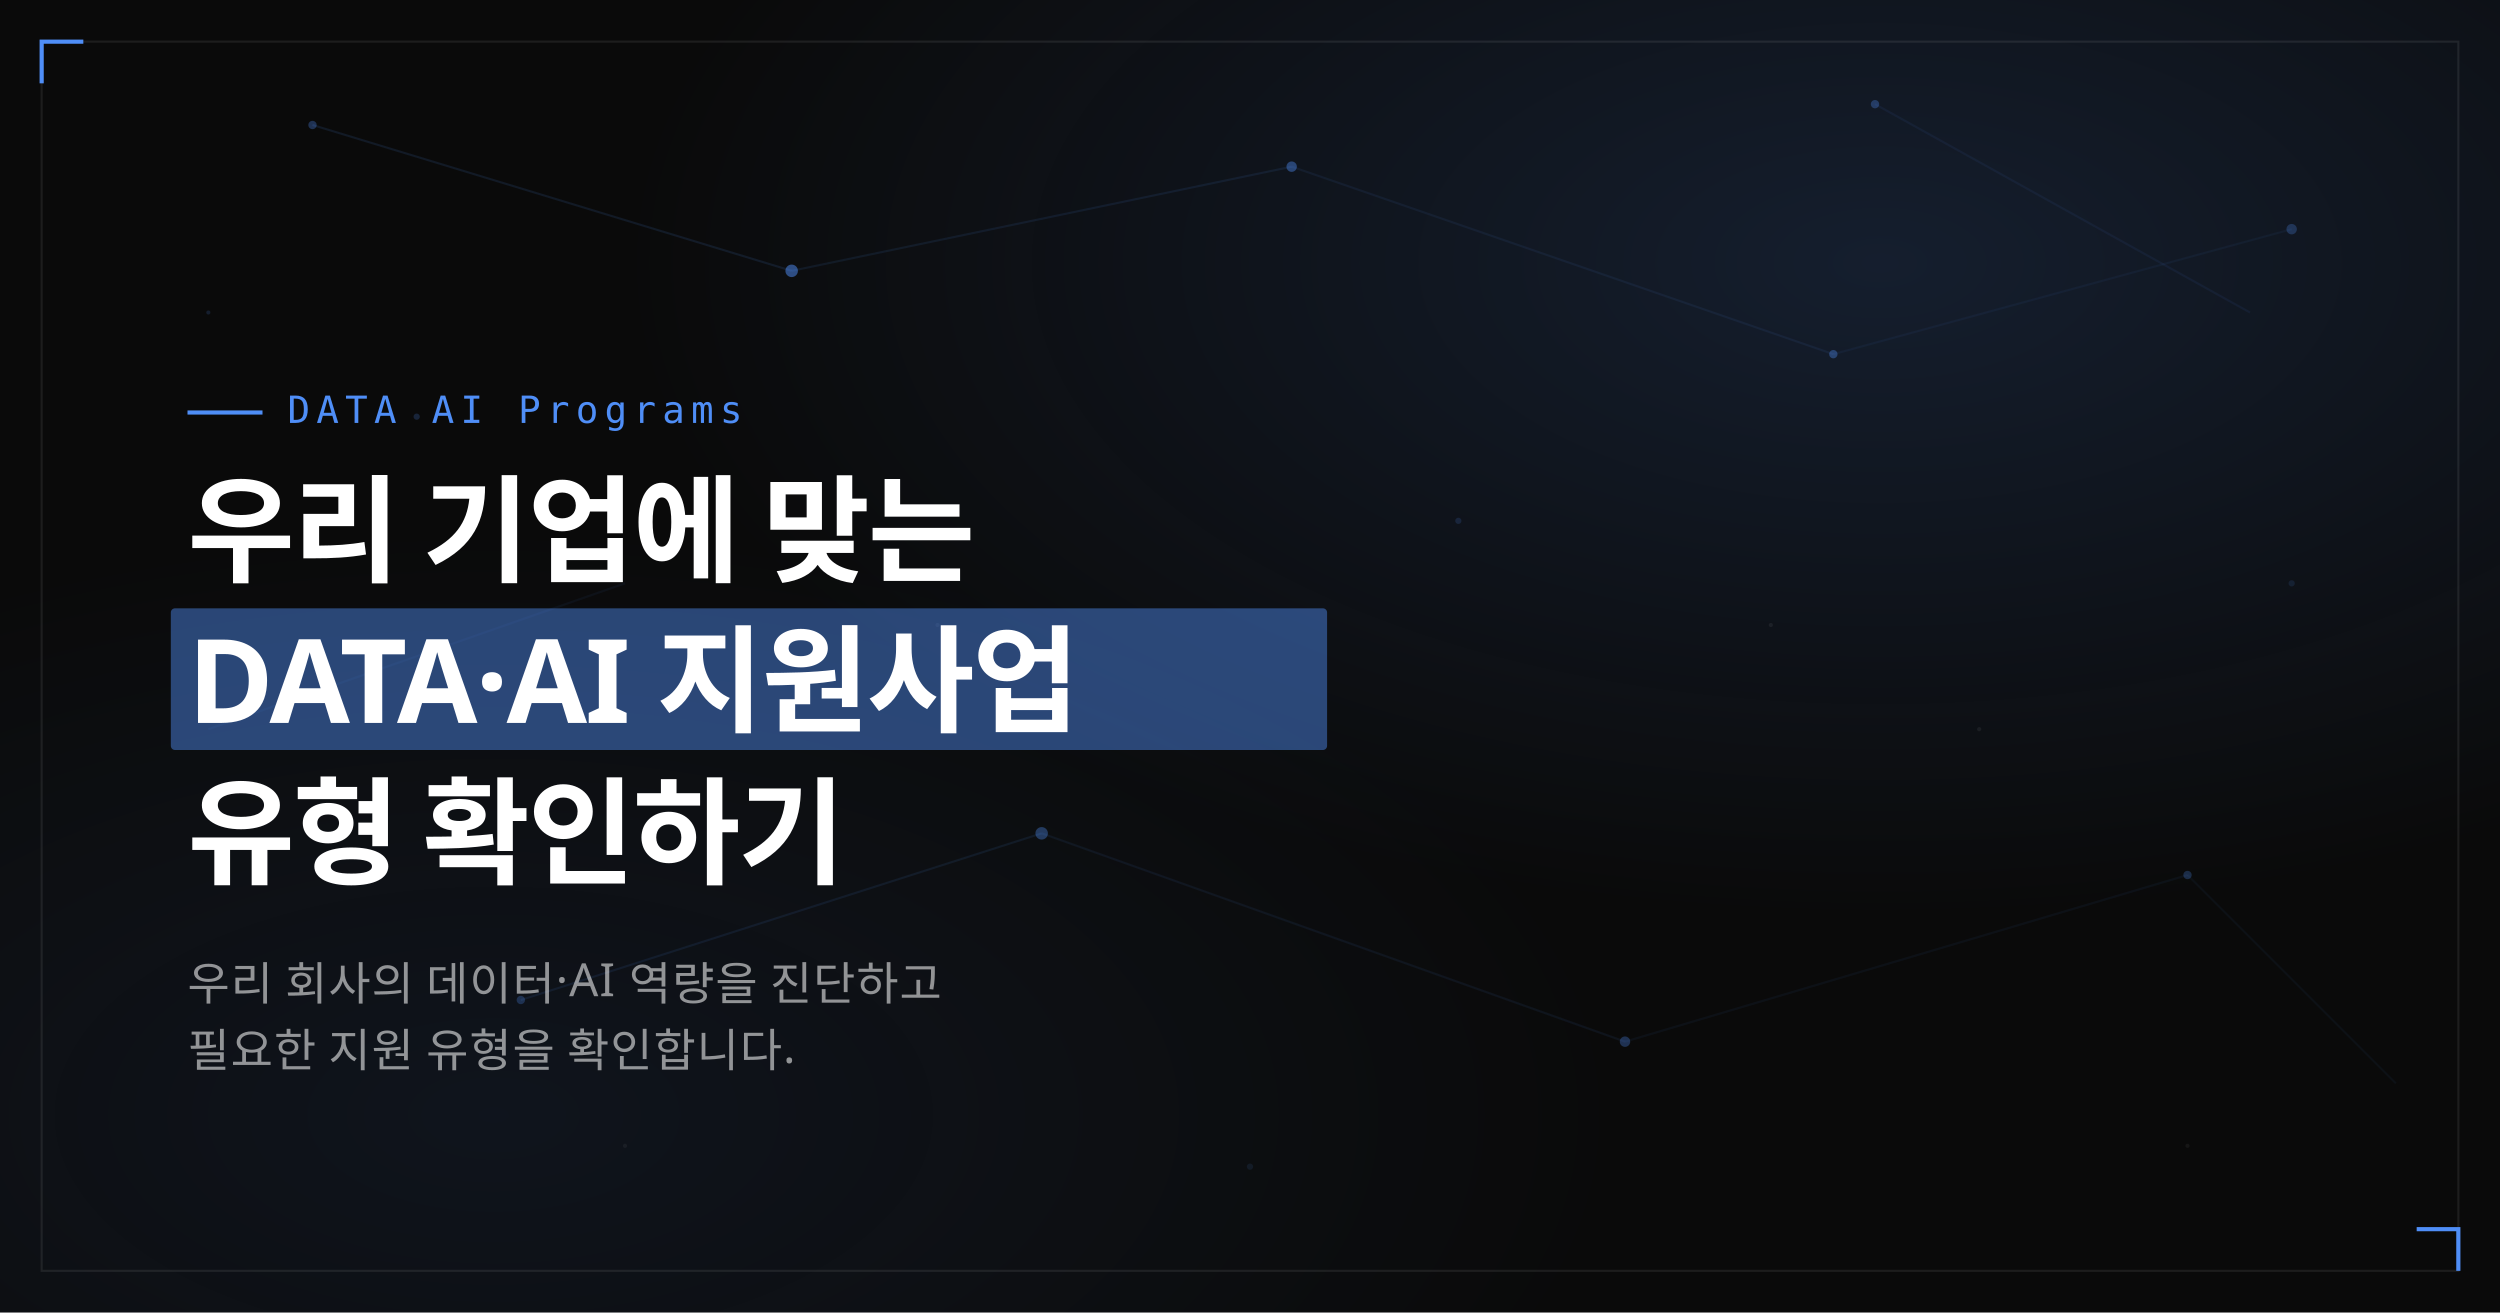
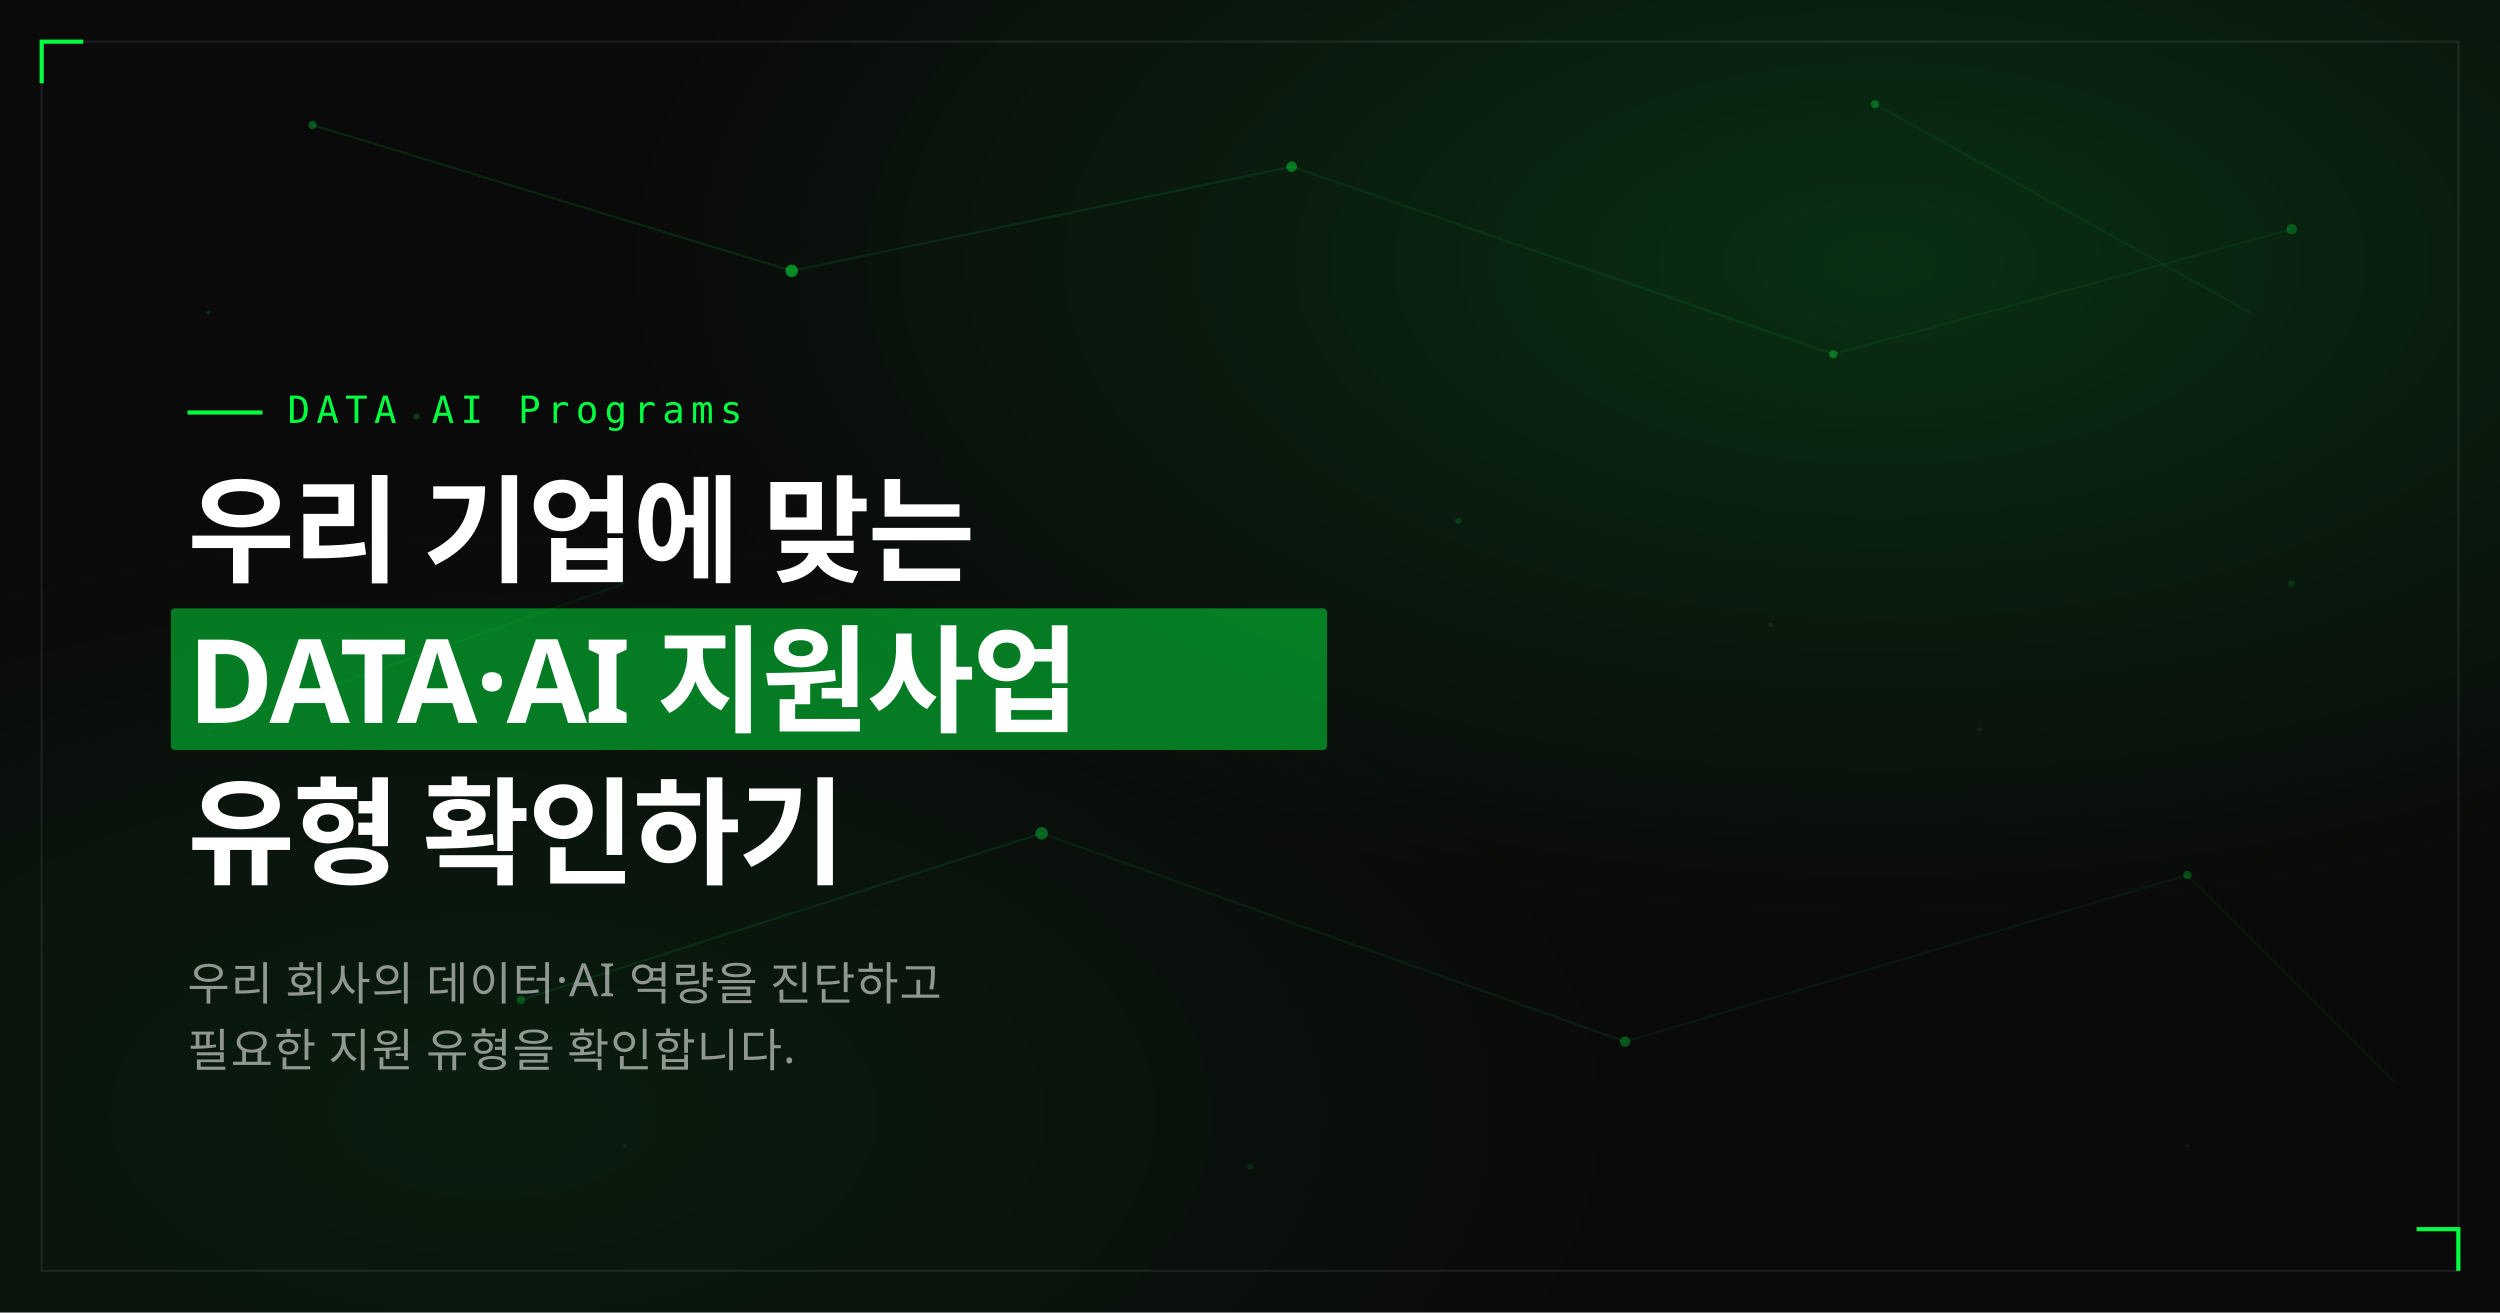
<svg xmlns="http://www.w3.org/2000/svg" width="1200" height="630" viewBox="0 0 1200 630">
  <defs>
    <radialGradient id="glow1" cx="75%" cy="20%" r="50%">
-       <stop offset="0%" stop-color="#4f8ef7" stop-opacity="0.15" />
-       <stop offset="100%" stop-color="#4f8ef7" stop-opacity="0" />
+       <stop offset="0%" stop-color="#00ff41" stop-opacity="0.15" />
+       <stop offset="100%" stop-color="#00ff41" stop-opacity="0" />
    </radialGradient>
    <radialGradient id="glow2" cx="20%" cy="85%" r="45%">
-       <stop offset="0%" stop-color="#4f8ef7" stop-opacity="0.08" />
-       <stop offset="100%" stop-color="#4f8ef7" stop-opacity="0" />
+       <stop offset="0%" stop-color="#00ff41" stop-opacity="0.08" />
+       <stop offset="100%" stop-color="#00ff41" stop-opacity="0" />
    </radialGradient>
  </defs>
  <rect width="1200" height="630" fill="#0a0a0a" />
  <rect width="1200" height="630" fill="url(#glow1)" />
  <rect width="1200" height="630" fill="url(#glow2)" />
-   <line x1="150" y1="60" x2="380" y2="130" stroke="#4f8ef7" stroke-opacity="0.12" stroke-width="1" />
-   <line x1="380" y1="130" x2="620" y2="80" stroke="#4f8ef7" stroke-opacity="0.1" stroke-width="1" />
-   <line x1="620" y1="80" x2="880" y2="170" stroke="#4f8ef7" stroke-opacity="0.08" stroke-width="1" />
-   <line x1="880" y1="170" x2="1100" y2="110" stroke="#4f8ef7" stroke-opacity="0.06" stroke-width="1" />
-   <line x1="250" y1="480" x2="500" y2="400" stroke="#4f8ef7" stroke-opacity="0.1" stroke-width="1" />
-   <line x1="500" y1="400" x2="780" y2="500" stroke="#4f8ef7" stroke-opacity="0.08" stroke-width="1" />
-   <line x1="780" y1="500" x2="1050" y2="420" stroke="#4f8ef7" stroke-opacity="0.06" stroke-width="1" />
-   <line x1="1050" y1="420" x2="1150" y2="520" stroke="#4f8ef7" stroke-opacity="0.05" stroke-width="1" />
-   <line x1="900" y1="50" x2="1080" y2="150" stroke="#4f8ef7" stroke-opacity="0.07" stroke-width="1" />
-   <line x1="100" y1="350" x2="300" y2="280" stroke="#4f8ef7" stroke-opacity="0.06" stroke-width="1" />
-   <circle cx="380" cy="130" r="3" fill="#4f8ef7" opacity="0.5" />
-   <circle cx="620" cy="80" r="2.5" fill="#4f8ef7" opacity="0.4" />
-   <circle cx="880" cy="170" r="2" fill="#4f8ef7" opacity="0.35" />
-   <circle cx="500" cy="400" r="3" fill="#4f8ef7" opacity="0.35" />
-   <circle cx="780" cy="500" r="2.5" fill="#4f8ef7" opacity="0.3" />
-   <circle cx="1050" cy="420" r="2" fill="#4f8ef7" opacity="0.25" />
-   <circle cx="150" cy="60" r="2" fill="#4f8ef7" opacity="0.3" />
-   <circle cx="1100" cy="110" r="2.5" fill="#4f8ef7" opacity="0.25" />
-   <circle cx="900" cy="50" r="2" fill="#4f8ef7" opacity="0.3" />
-   <circle cx="250" cy="480" r="2" fill="#4f8ef7" opacity="0.25" />
-   <circle cx="200" cy="200" r="1.5" fill="#4f8ef7" opacity="0.2" />
+   <line x1="150" y1="60" x2="380" y2="130" stroke="#00ff41" stroke-opacity="0.12" stroke-width="1" />
+   <line x1="380" y1="130" x2="620" y2="80" stroke="#00ff41" stroke-opacity="0.1" stroke-width="1" />
+   <line x1="620" y1="80" x2="880" y2="170" stroke="#00ff41" stroke-opacity="0.08" stroke-width="1" />
+   <line x1="880" y1="170" x2="1100" y2="110" stroke="#00ff41" stroke-opacity="0.06" stroke-width="1" />
+   <line x1="250" y1="480" x2="500" y2="400" stroke="#00ff41" stroke-opacity="0.1" stroke-width="1" />
+   <line x1="500" y1="400" x2="780" y2="500" stroke="#00ff41" stroke-opacity="0.08" stroke-width="1" />
+   <line x1="780" y1="500" x2="1050" y2="420" stroke="#00ff41" stroke-opacity="0.06" stroke-width="1" />
+   <line x1="1050" y1="420" x2="1150" y2="520" stroke="#00ff41" stroke-opacity="0.05" stroke-width="1" />
+   <line x1="900" y1="50" x2="1080" y2="150" stroke="#00ff41" stroke-opacity="0.07" stroke-width="1" />
+   <line x1="100" y1="350" x2="300" y2="280" stroke="#00ff41" stroke-opacity="0.06" stroke-width="1" />
+   <circle cx="380" cy="130" r="3" fill="#00ff41" opacity="0.5" />
+   <circle cx="620" cy="80" r="2.5" fill="#00ff41" opacity="0.4" />
+   <circle cx="880" cy="170" r="2" fill="#00ff41" opacity="0.35" />
+   <circle cx="500" cy="400" r="3" fill="#00ff41" opacity="0.35" />
+   <circle cx="780" cy="500" r="2.5" fill="#00ff41" opacity="0.3" />
+   <circle cx="1050" cy="420" r="2" fill="#00ff41" opacity="0.25" />
+   <circle cx="150" cy="60" r="2" fill="#00ff41" opacity="0.3" />
+   <circle cx="1100" cy="110" r="2.5" fill="#00ff41" opacity="0.25" />
+   <circle cx="900" cy="50" r="2" fill="#00ff41" opacity="0.3" />
+   <circle cx="250" cy="480" r="2" fill="#00ff41" opacity="0.25" />
+   <circle cx="200" cy="200" r="1.5" fill="#00ff41" opacity="0.2" />
  <circle cx="450" cy="300" r="1" fill="white" opacity="0.06" />
-   <circle cx="700" cy="250" r="1.5" fill="#4f8ef7" opacity="0.15" />
+   <circle cx="700" cy="250" r="1.5" fill="#00ff41" opacity="0.15" />
  <circle cx="950" cy="350" r="1" fill="white" opacity="0.06" />
-   <circle cx="1100" cy="280" r="1.5" fill="#4f8ef7" opacity="0.12" />
+   <circle cx="1100" cy="280" r="1.5" fill="#00ff41" opacity="0.12" />
  <circle cx="300" cy="550" r="1" fill="white" opacity="0.05" />
-   <circle cx="600" cy="560" r="1.5" fill="#4f8ef7" opacity="0.1" />
+   <circle cx="600" cy="560" r="1.5" fill="#00ff41" opacity="0.1" />
  <circle cx="850" cy="300" r="1" fill="white" opacity="0.06" />
-   <circle cx="100" cy="150" r="1" fill="#4f8ef7" opacity="0.15" />
+   <circle cx="100" cy="150" r="1" fill="#00ff41" opacity="0.15" />
  <circle cx="1050" cy="550" r="1" fill="white" opacity="0.05" />
  <rect x="20" y="20" width="1160" height="590" fill="none" stroke="white" stroke-opacity="0.08" stroke-width="1" />
-   <path d="M20,40 L20,20 L40,20" fill="none" stroke="#4f8ef7" stroke-width="2" />
-   <path d="M1160,590 L1180,590 L1180,610" fill="none" stroke="#4f8ef7" stroke-width="2" />
-   <line x1="90" y1="198" x2="126" y2="198" stroke="#4f8ef7" stroke-width="2" />
-   <text x="138" y="203" font-family="monospace" font-size="18" fill="#4f8ef7" letter-spacing="3">DATA AI Programs</text>
+   <path d="M20,40 L20,20 L40,20" fill="none" stroke="#00ff41" stroke-width="2" />
+   <path d="M1160,590 L1180,590 L1180,610" fill="none" stroke="#00ff41" stroke-width="2" />
+   <line x1="90" y1="198" x2="126" y2="198" stroke="#00ff41" stroke-width="2" />
+   <text x="138" y="203" font-family="monospace" font-size="18" fill="#00ff41" letter-spacing="3">DATA AI Programs</text>
  <text x="90" y="275" font-family="'Pretendard Variable', 'Apple SD Gothic Neo', sans-serif" font-size="56" font-weight="800" fill="white" letter-spacing="-1">우리 기업에 맞는</text>
-   <rect x="82" y="292" width="555" height="68" fill="#4f8ef7" opacity="0.45" rx="2" />
+   <rect x="82" y="292" width="555" height="68" fill="#00ff41" opacity="0.45" rx="2" />
  <text x="90" y="347" font-family="'Pretendard Variable', 'Apple SD Gothic Neo', sans-serif" font-size="56" font-weight="800" fill="white" letter-spacing="-1">DATA·AI 지원사업</text>
  <text x="90" y="420" font-family="'Pretendard Variable', 'Apple SD Gothic Neo', sans-serif" font-size="56" font-weight="800" fill="white" letter-spacing="-1">유형 확인하기</text>
  <text x="90" y="480" font-family="'Pretendard Variable', 'Apple SD Gothic Neo', sans-serif" font-size="22" fill="white" opacity="0.55" letter-spacing="0.5">우리 회사의 데이터·AI 역량을 진단하고</text>
  <text x="90" y="512" font-family="'Pretendard Variable', 'Apple SD Gothic Neo', sans-serif" font-size="22" fill="white" opacity="0.55" letter-spacing="0.5">필요한 지원 유형을 확인합니다.</text>
</svg>
